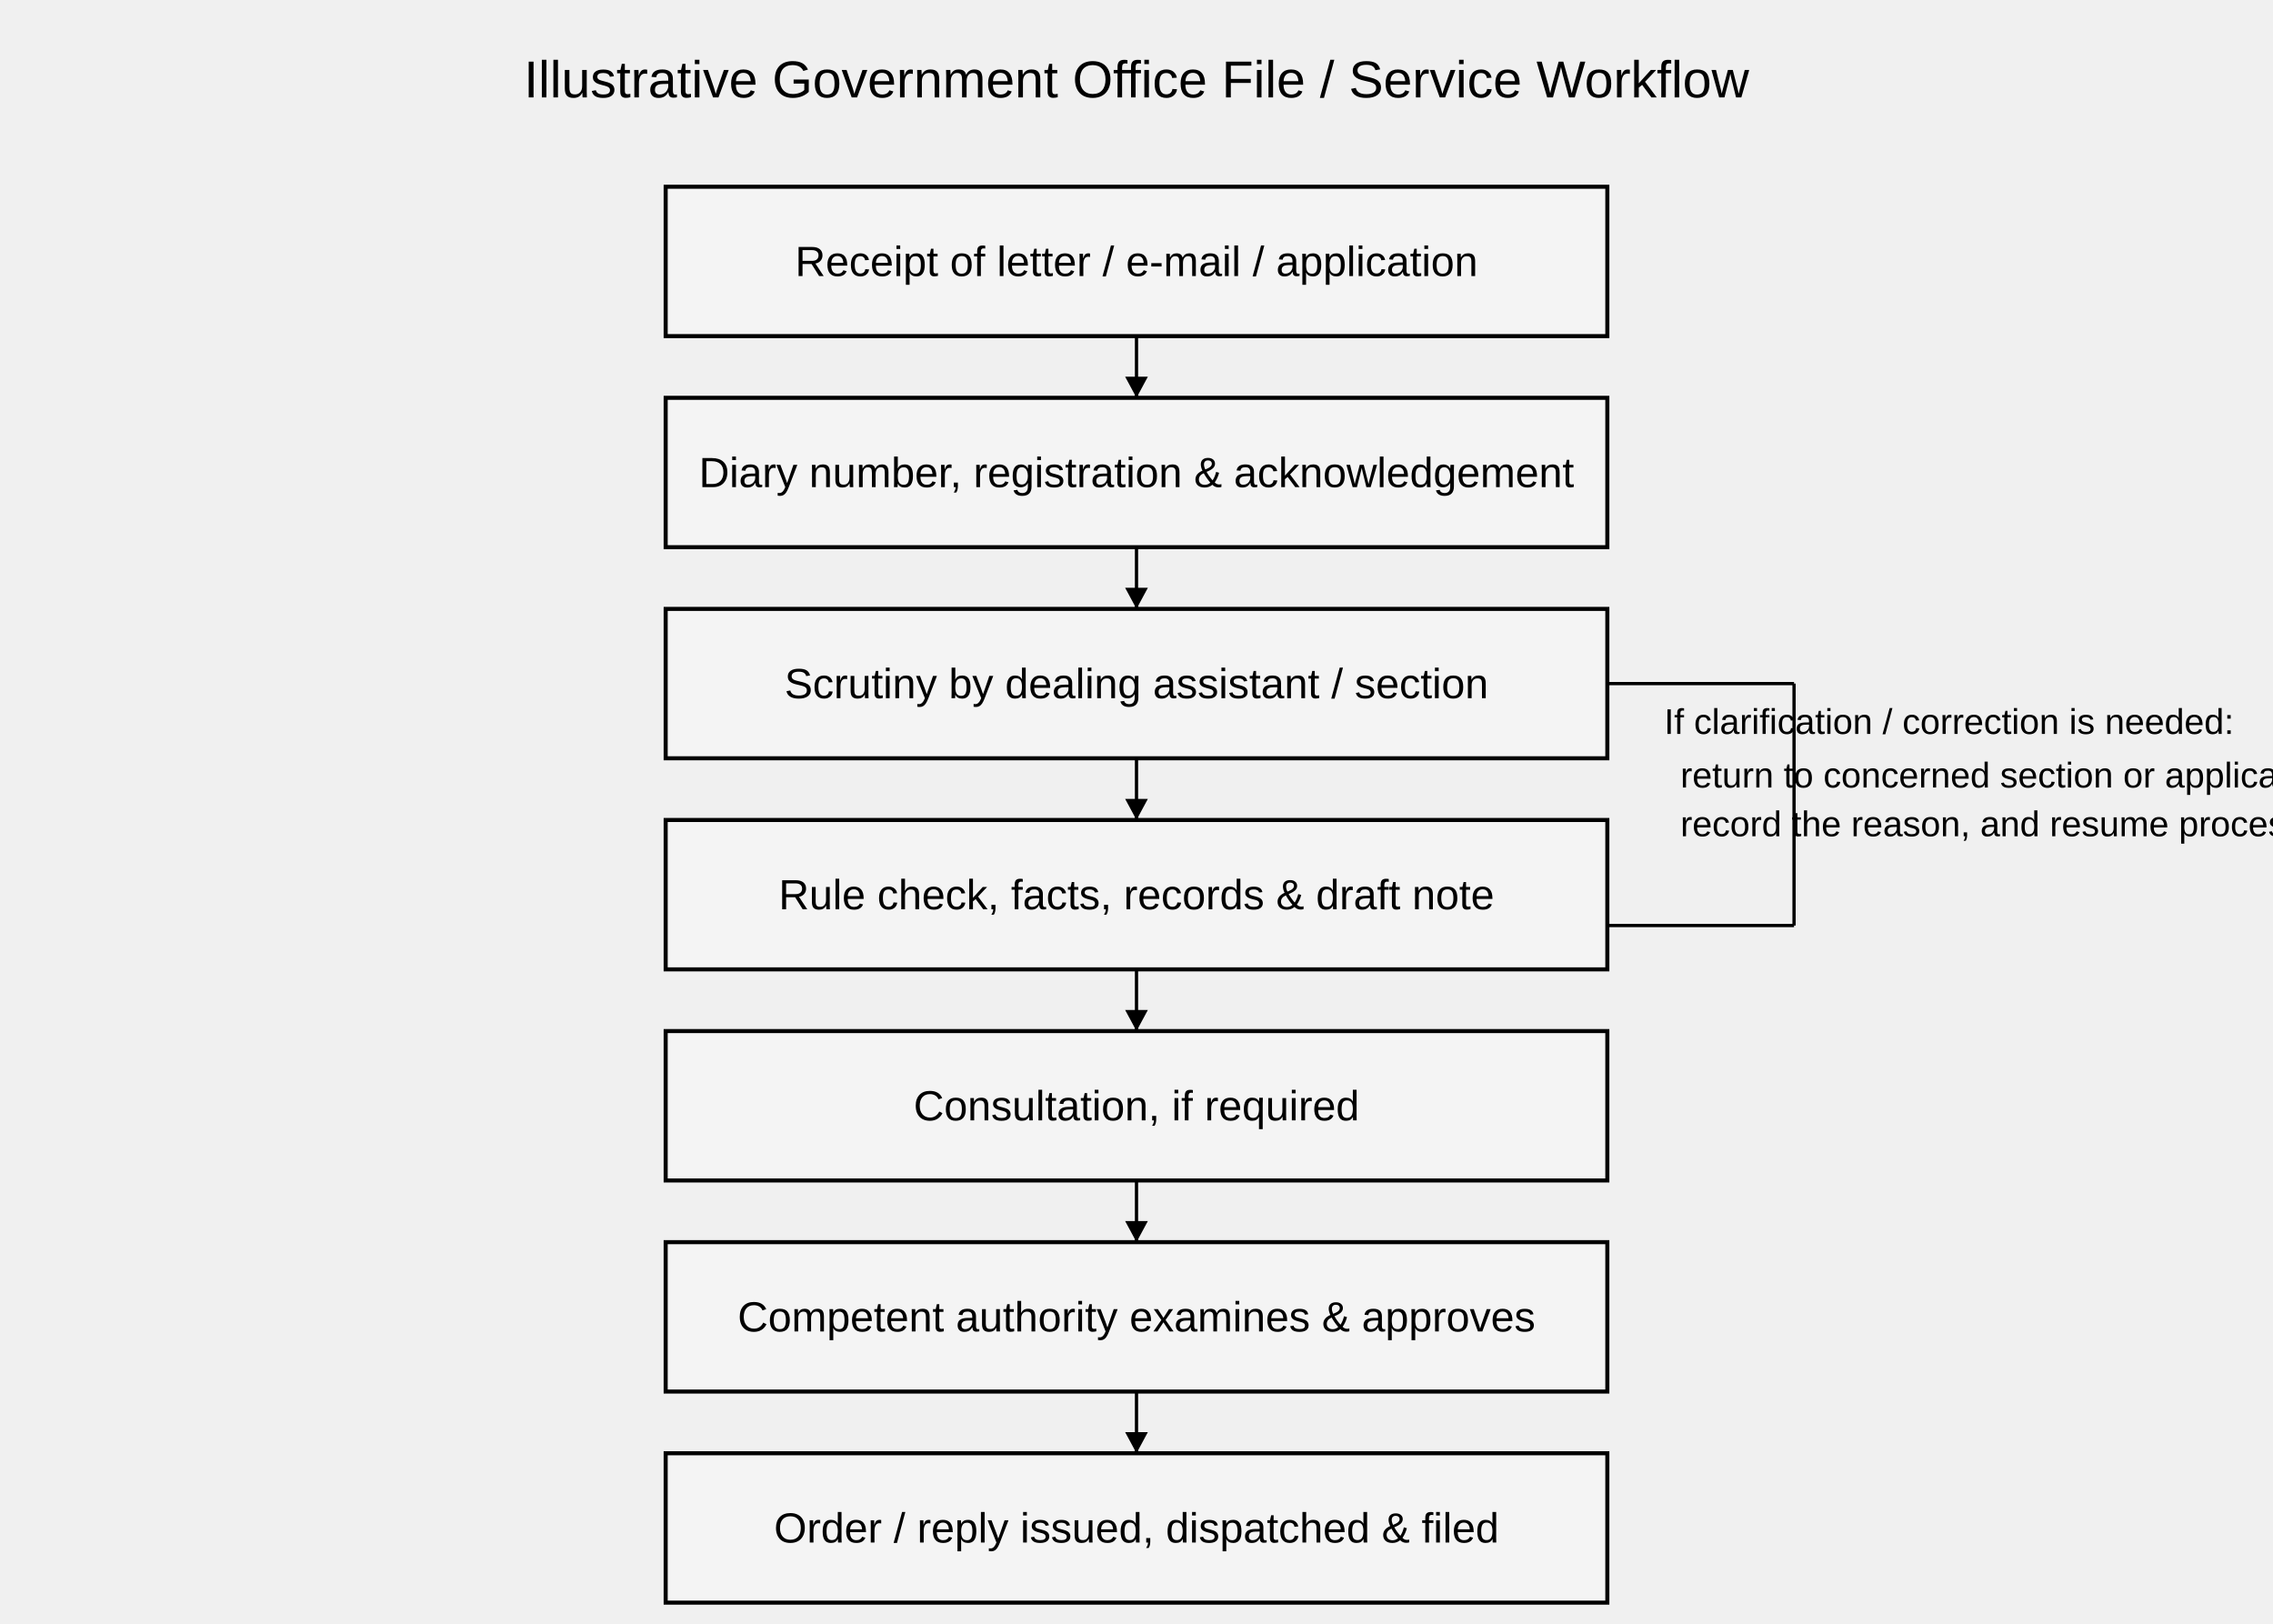
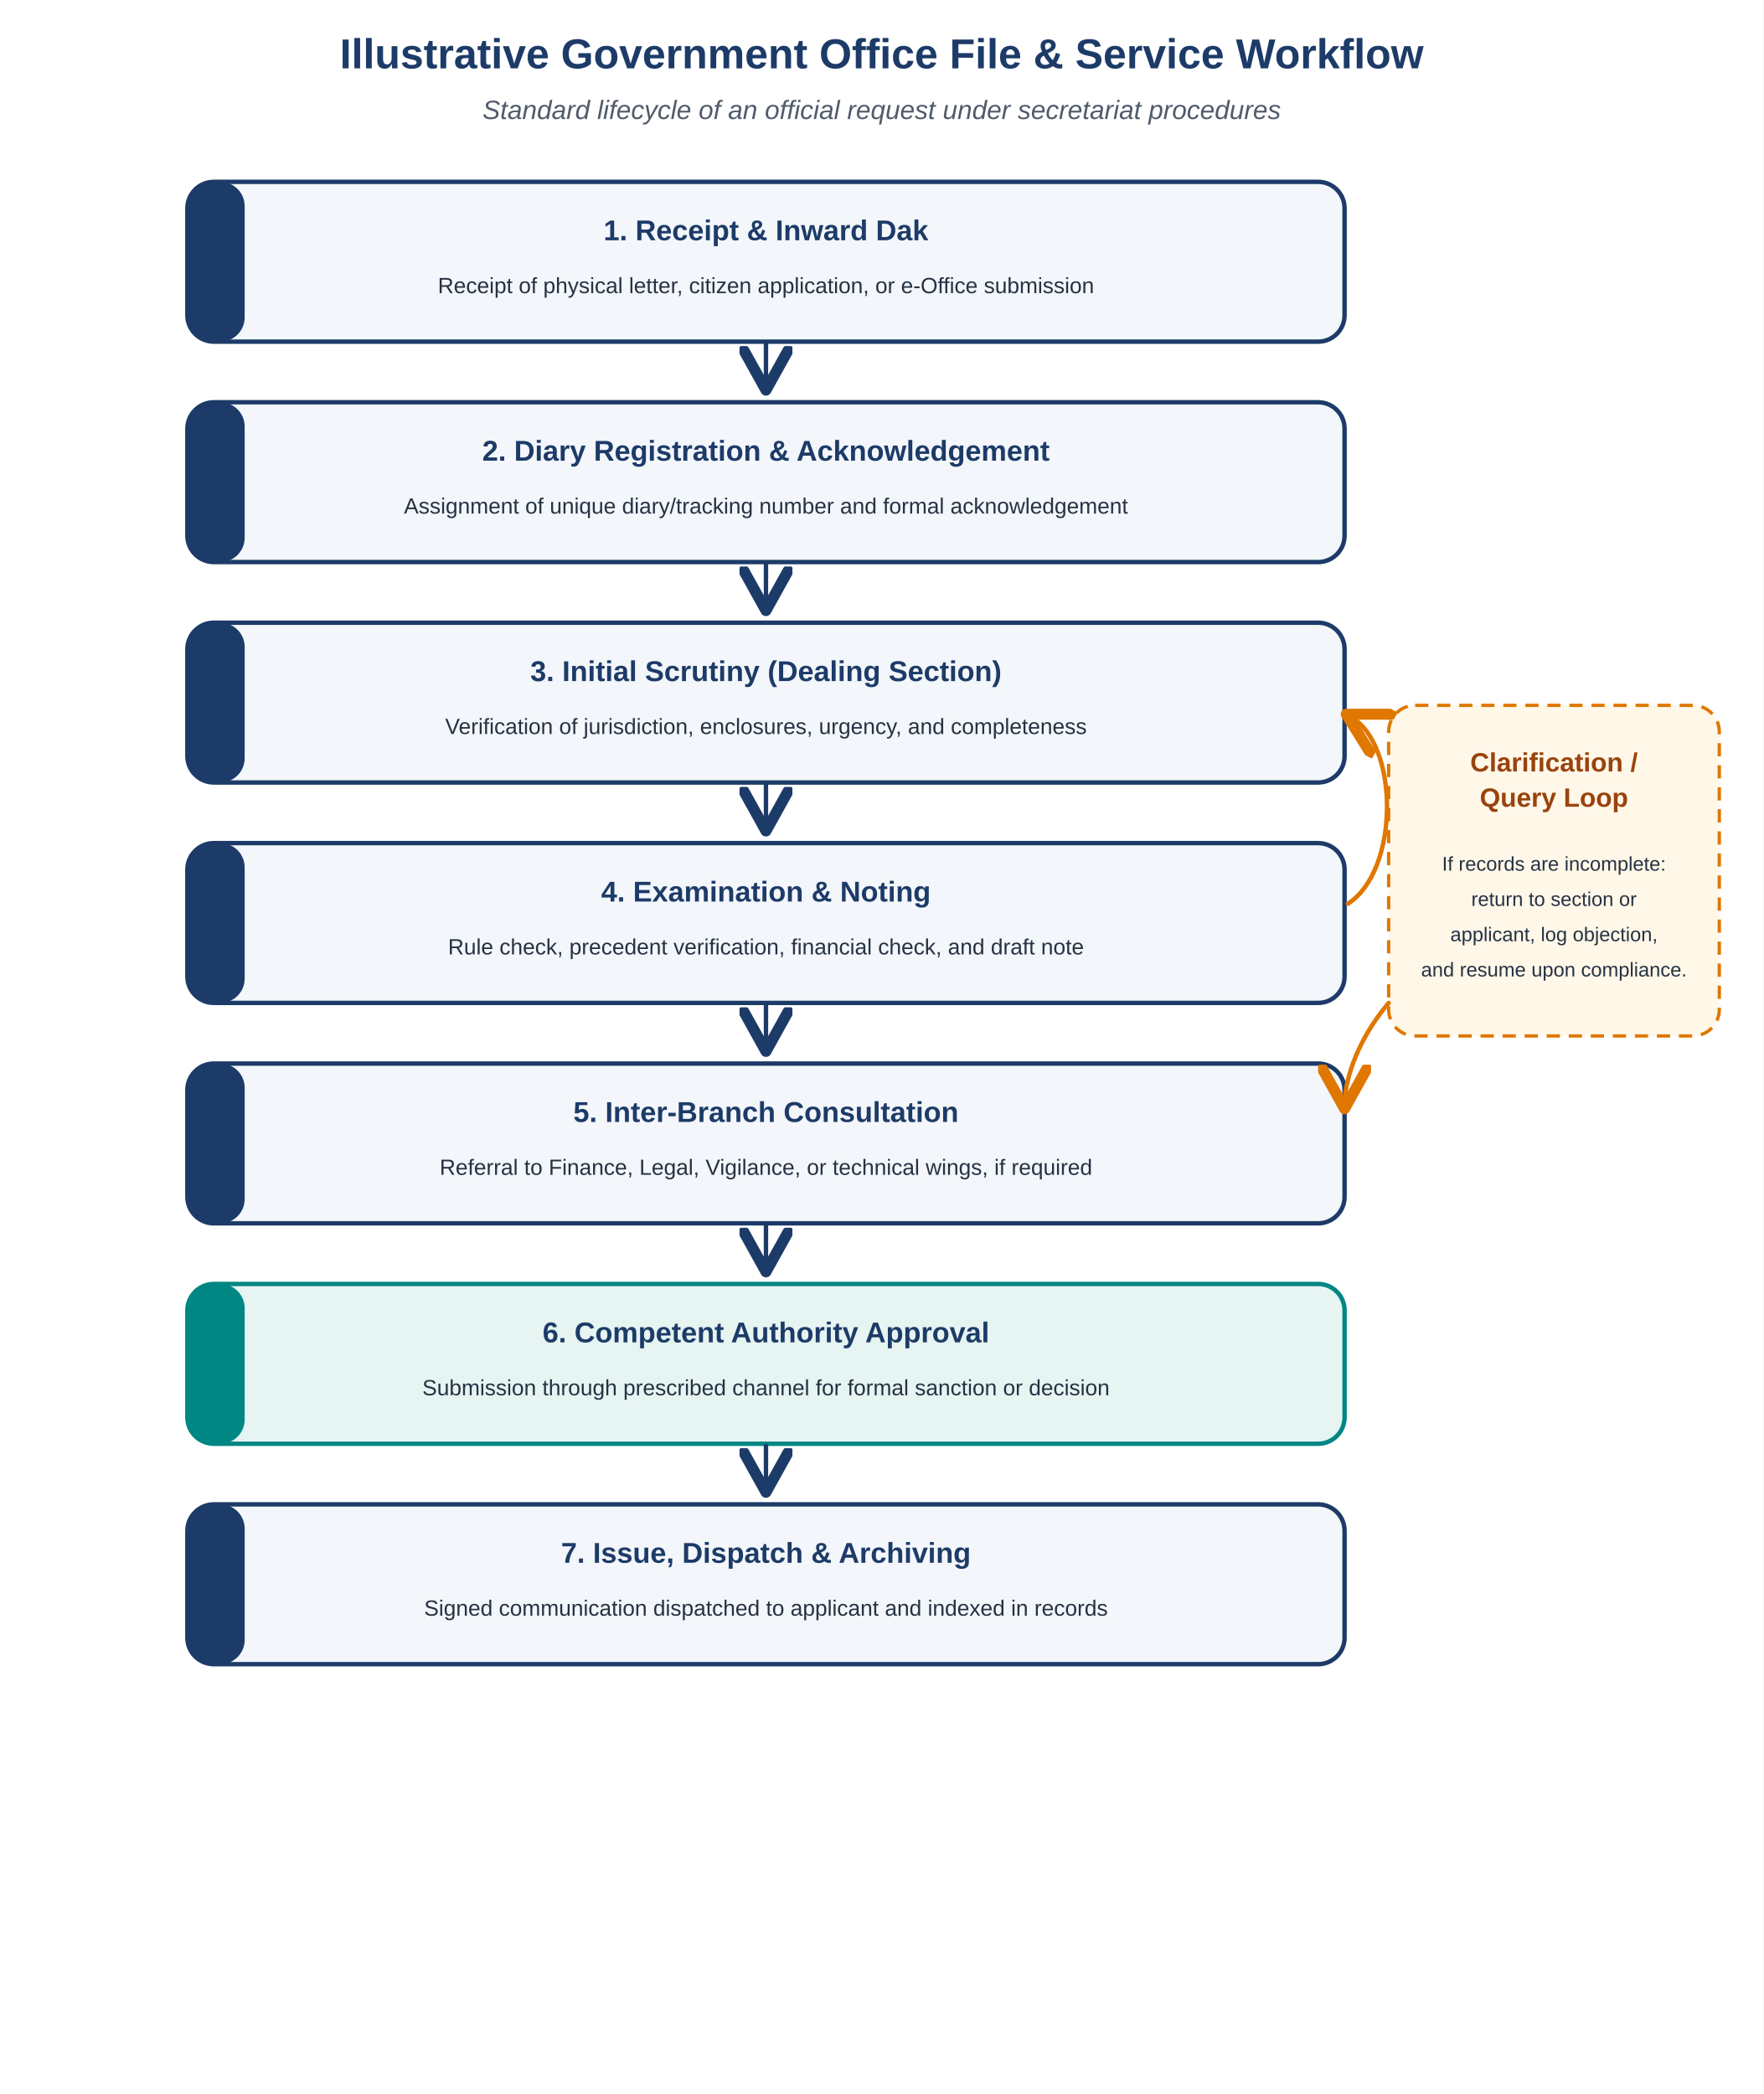
- <svg xmlns="http://www.w3.org/2000/svg" width="1400" height="1000" viewBox="0 0 1400 1000" style="background:#f3f3f3">
-   <text x="700" y="60" text-anchor="middle" font-size="32" font-family="Arial, Helvetica, sans-serif" font-weight="500">Illustrative Government Office File / Service Workflow</text>
-   <g stroke="#000" stroke-width="2.5" fill="#f4f4f4">
-     <rect x="410" y="115" width="580" height="92" rx="0" />
-     <rect x="410" y="245" width="580" height="92" rx="0" />
-     <rect x="410" y="375" width="580" height="92" rx="0" />
-     <rect x="410" y="505" width="580" height="92" rx="0" />
-     <rect x="410" y="635" width="580" height="92" rx="0" />
-     <rect x="410" y="765" width="580" height="92" rx="0" />
-     <rect x="410" y="895" width="580" height="92" rx="0" />
+ <svg xmlns="http://www.w3.org/2000/svg" width="1600" height="1900" viewBox="0 0 1600 1900" role="img" aria-labelledby="title desc">
+   <defs>
+     <marker id="arrow" markerWidth="12" markerHeight="12" refX="9" refY="6" orient="auto" markerUnits="strokeWidth">
+       <path d="M1,1 L10,6 L1,11" fill="none" stroke="#1d3b68" stroke-width="2.5" stroke-linecap="round" stroke-linejoin="round" />
+     </marker>
+     <marker id="orangeArrow" markerWidth="12" markerHeight="12" refX="9" refY="6" orient="auto" markerUnits="strokeWidth">
+       <path d="M1,1 L10,6 L1,11" fill="none" stroke="#df7700" stroke-width="2.5" stroke-linecap="round" stroke-linejoin="round" />
+     </marker>
+     <style>
+       text { font-family: Arial, Helvetica, sans-serif; }
+       .heading { fill: #1d3b68; font-size: 38px; font-weight: 700; }
+       .subtitle { fill: #505b6b; font-size: 24px; font-style: italic; }
+       .box { fill: #f3f6fa; stroke: #1d3b68; stroke-width: 4; }
+       .boxTitle { fill: #1d3b68; font-size: 26px; font-weight: 700; }
+       .body { fill: #263243; font-size: 20px; }
+       .arrow { stroke: #1d3b68; stroke-width: 4; fill: none; marker-end: url(#arrow); stroke-linecap: round; }
+       .loop { fill: #fff7e8; stroke: #df7700; stroke-width: 3; stroke-dasharray: 12 8; }
+       .loopTitle { fill: #99430d; font-size: 24px; font-weight: 700; }
+       .loopText { fill: #263243; font-size: 18px; }
+     </style>
+   </defs>
+   <rect width="1600" height="1900" fill="#ffffff" />
+   <text class="heading" x="800" y="62" text-anchor="middle">Illustrative Government Office File &amp; Service Workflow</text>
+   <text class="subtitle" x="800" y="108" text-anchor="middle">Standard lifecycle of an official request under secretariat procedures</text>
+   <g>
+     <rect class="box" x="170" y="165" width="1050" height="145" rx="24" />
+     <rect x="170" y="165" width="52" height="145" rx="22" fill="#1d3b68" />
+     <text class="boxTitle" x="695" y="218" text-anchor="middle">1. Receipt &amp; Inward Dak</text>
+     <text class="body" x="695" y="266" text-anchor="middle">Receipt of physical letter, citizen application, or e-Office submission</text>
+     <rect class="box" x="170" y="365" width="1050" height="145" rx="24" />
+     <rect x="170" y="365" width="52" height="145" rx="22" fill="#1d3b68" />
+     <text class="boxTitle" x="695" y="418" text-anchor="middle">2. Diary Registration &amp; Acknowledgement</text>
+     <text class="body" x="695" y="466" text-anchor="middle">Assignment of unique diary/tracking number and formal acknowledgement</text>
+     <rect class="box" x="170" y="565" width="1050" height="145" rx="24" />
+     <rect x="170" y="565" width="52" height="145" rx="22" fill="#1d3b68" />
+     <text class="boxTitle" x="695" y="618" text-anchor="middle">3. Initial Scrutiny (Dealing Section)</text>
+     <text class="body" x="695" y="666" text-anchor="middle">Verification of jurisdiction, enclosures, urgency, and completeness</text>
+     <rect class="box" x="170" y="765" width="1050" height="145" rx="24" />
+     <rect x="170" y="765" width="52" height="145" rx="22" fill="#1d3b68" />
+     <text class="boxTitle" x="695" y="818" text-anchor="middle">4. Examination &amp; Noting</text>
+     <text class="body" x="695" y="866" text-anchor="middle">Rule check, precedent verification, financial check, and draft note</text>
+     <rect class="box" x="170" y="965" width="1050" height="145" rx="24" />
+     <rect x="170" y="965" width="52" height="145" rx="22" fill="#1d3b68" />
+     <text class="boxTitle" x="695" y="1018" text-anchor="middle">5. Inter-Branch Consultation</text>
+     <text class="body" x="695" y="1066" text-anchor="middle">Referral to Finance, Legal, Vigilance, or technical wings, if required</text>
+     <rect x="170" y="1165" width="1050" height="145" rx="24" fill="#e6f4f2" stroke="#008783" stroke-width="4" />
+     <rect x="170" y="1165" width="52" height="145" rx="22" fill="#008783" />
+     <text class="boxTitle" x="695" y="1218" text-anchor="middle">6. Competent Authority Approval</text>
+     <text class="body" x="695" y="1266" text-anchor="middle">Submission through prescribed channel for formal sanction or decision</text>
+     <rect class="box" x="170" y="1365" width="1050" height="145" rx="24" />
+     <rect x="170" y="1365" width="52" height="145" rx="22" fill="#1d3b68" />
+     <text class="boxTitle" x="695" y="1418" text-anchor="middle">7. Issue, Dispatch &amp; Archiving</text>
+     <text class="body" x="695" y="1466" text-anchor="middle">Signed communication dispatched to applicant and indexed in records</text>
  </g>
-   <g stroke="#000" stroke-width="2" fill="none">
-     <line x1="700" y1="207" x2="700" y2="245" />
-     <line x1="700" y1="337" x2="700" y2="375" />
-     <line x1="700" y1="467" x2="700" y2="505" />
-     <line x1="700" y1="597" x2="700" y2="635" />
-     <line x1="700" y1="727" x2="700" y2="765" />
-     <line x1="700" y1="857" x2="700" y2="895" />
-     <line x1="990" y1="421" x2="1105" y2="421" />
-     <line x1="1105" y1="421" x2="1105" y2="570" />
-     <line x1="1105" y1="570" x2="990" y2="570" />
+   <g class="arrow">
+     <line x1="695" y1="312" x2="695" y2="350" />
+     <line x1="695" y1="512" x2="695" y2="550" />
+     <line x1="695" y1="712" x2="695" y2="750" />
+     <line x1="695" y1="912" x2="695" y2="950" />
+     <line x1="695" y1="1112" x2="695" y2="1150" />
+     <line x1="695" y1="1312" x2="695" y2="1350" />
  </g>
-   <g fill="#000" font-family="Arial, Helvetica, sans-serif" font-size="26">
-     <text x="700" y="170" text-anchor="middle">Receipt of letter / e-mail / application</text>
-     <text x="700" y="300" text-anchor="middle">Diary number, registration &amp; acknowledgement</text>
-     <text x="700" y="430" text-anchor="middle">Scrutiny by dealing assistant / section</text>
-     <text x="700" y="560" text-anchor="middle">Rule check, facts, records &amp; draft note</text>
-     <text x="700" y="690" text-anchor="middle">Consultation, if required</text>
-     <text x="700" y="820" text-anchor="middle">Competent authority examines &amp; approves</text>
-     <text x="700" y="950" text-anchor="middle">Order / reply issued, dispatched &amp; filed</text>
-     <text x="1025" y="452" font-size="22">If clarification / correction is needed:</text>
-     <text x="1035" y="485" font-size="22">return to concerned section or applicant,</text>
-     <text x="1035" y="515" font-size="22">record the reason, and resume processing.</text>
-   </g>
-   <g fill="#000">
-     <polygon points="700,245 693,232 707,232" />
-     <polygon points="700,375 693,362 707,362" />
-     <polygon points="700,505 693,492 707,492" />
-     <polygon points="700,635 693,622 707,622" />
-     <polygon points="700,765 693,752 707,752" />
-     <polygon points="700,895 693,882 707,882" />
-   </g>
+   <rect class="loop" x="1260" y="640" width="300" height="300" rx="24" />
+   <text class="loopTitle" x="1410" y="700" text-anchor="middle">Clarification /</text>
+   <text class="loopTitle" x="1410" y="732" text-anchor="middle">Query Loop</text>
+   <text class="loopText" x="1410" y="790" text-anchor="middle">If records are incomplete:</text>
+   <text class="loopText" x="1410" y="822" text-anchor="middle">return to section or</text>
+   <text class="loopText" x="1410" y="854" text-anchor="middle">applicant, log objection,</text>
+   <text class="loopText" x="1410" y="886" text-anchor="middle">and resume upon compliance.</text>
+   <path d="M1223 820 C1270 790, 1270 675, 1225 650" fill="none" stroke="#df7700" stroke-width="4" marker-end="url(#orangeArrow)" stroke-linecap="round" />
+   <path d="M1260 910 C1228 948, 1220 985, 1220 1002" fill="none" stroke="#df7700" stroke-width="4" marker-end="url(#orangeArrow)" stroke-linecap="round" />
</svg>
